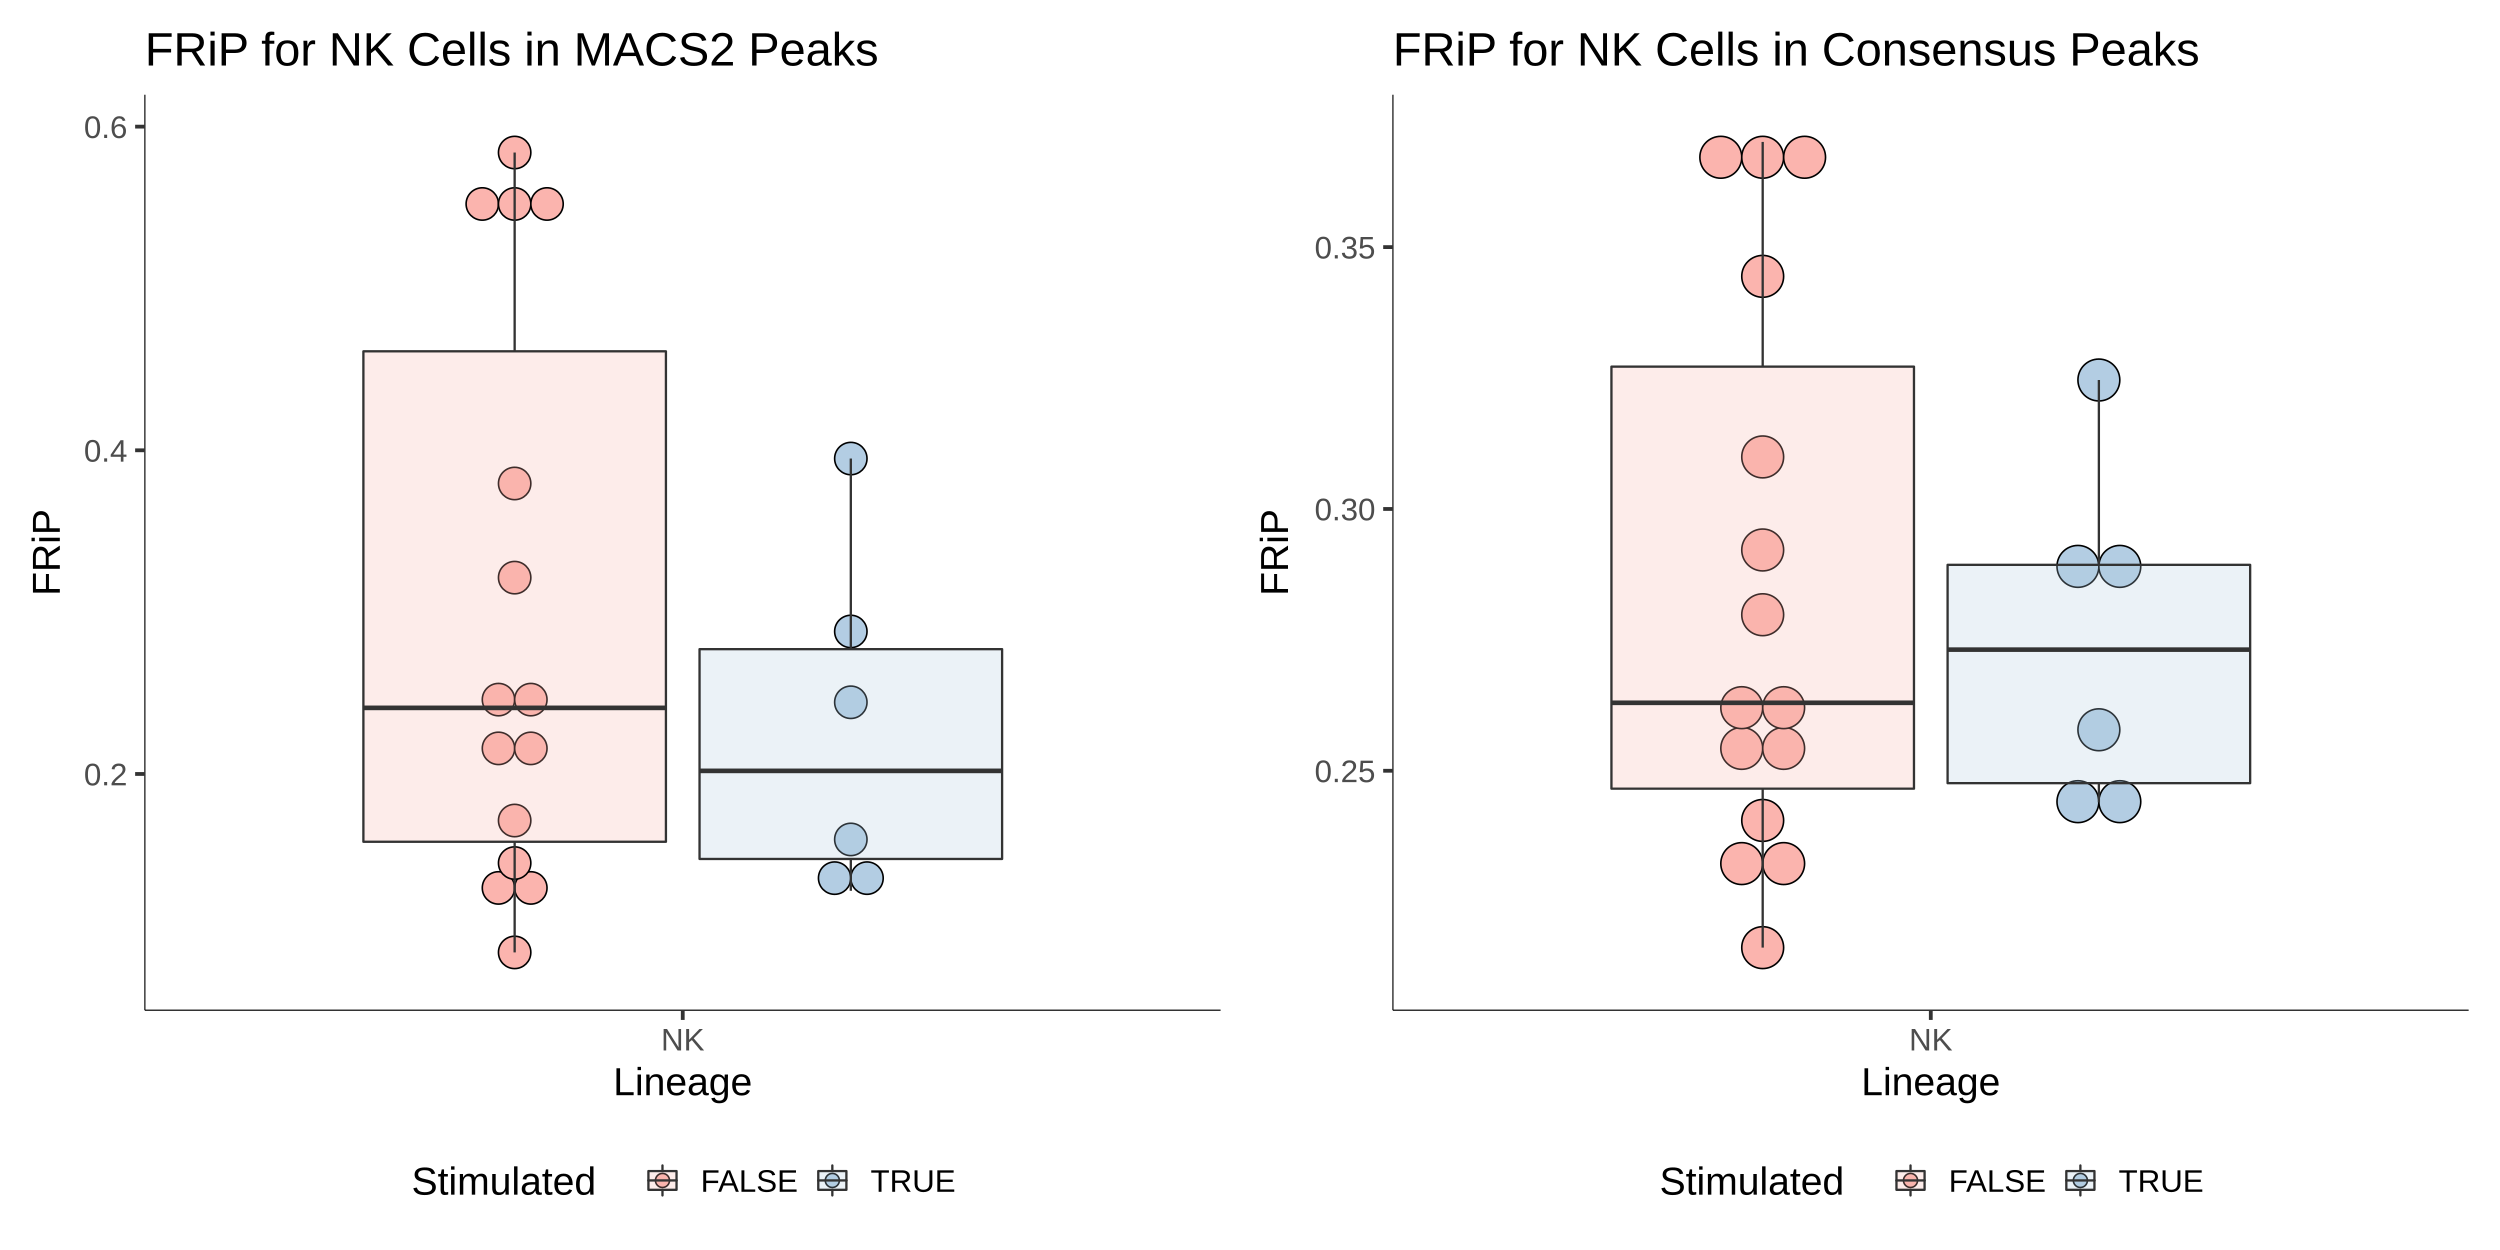
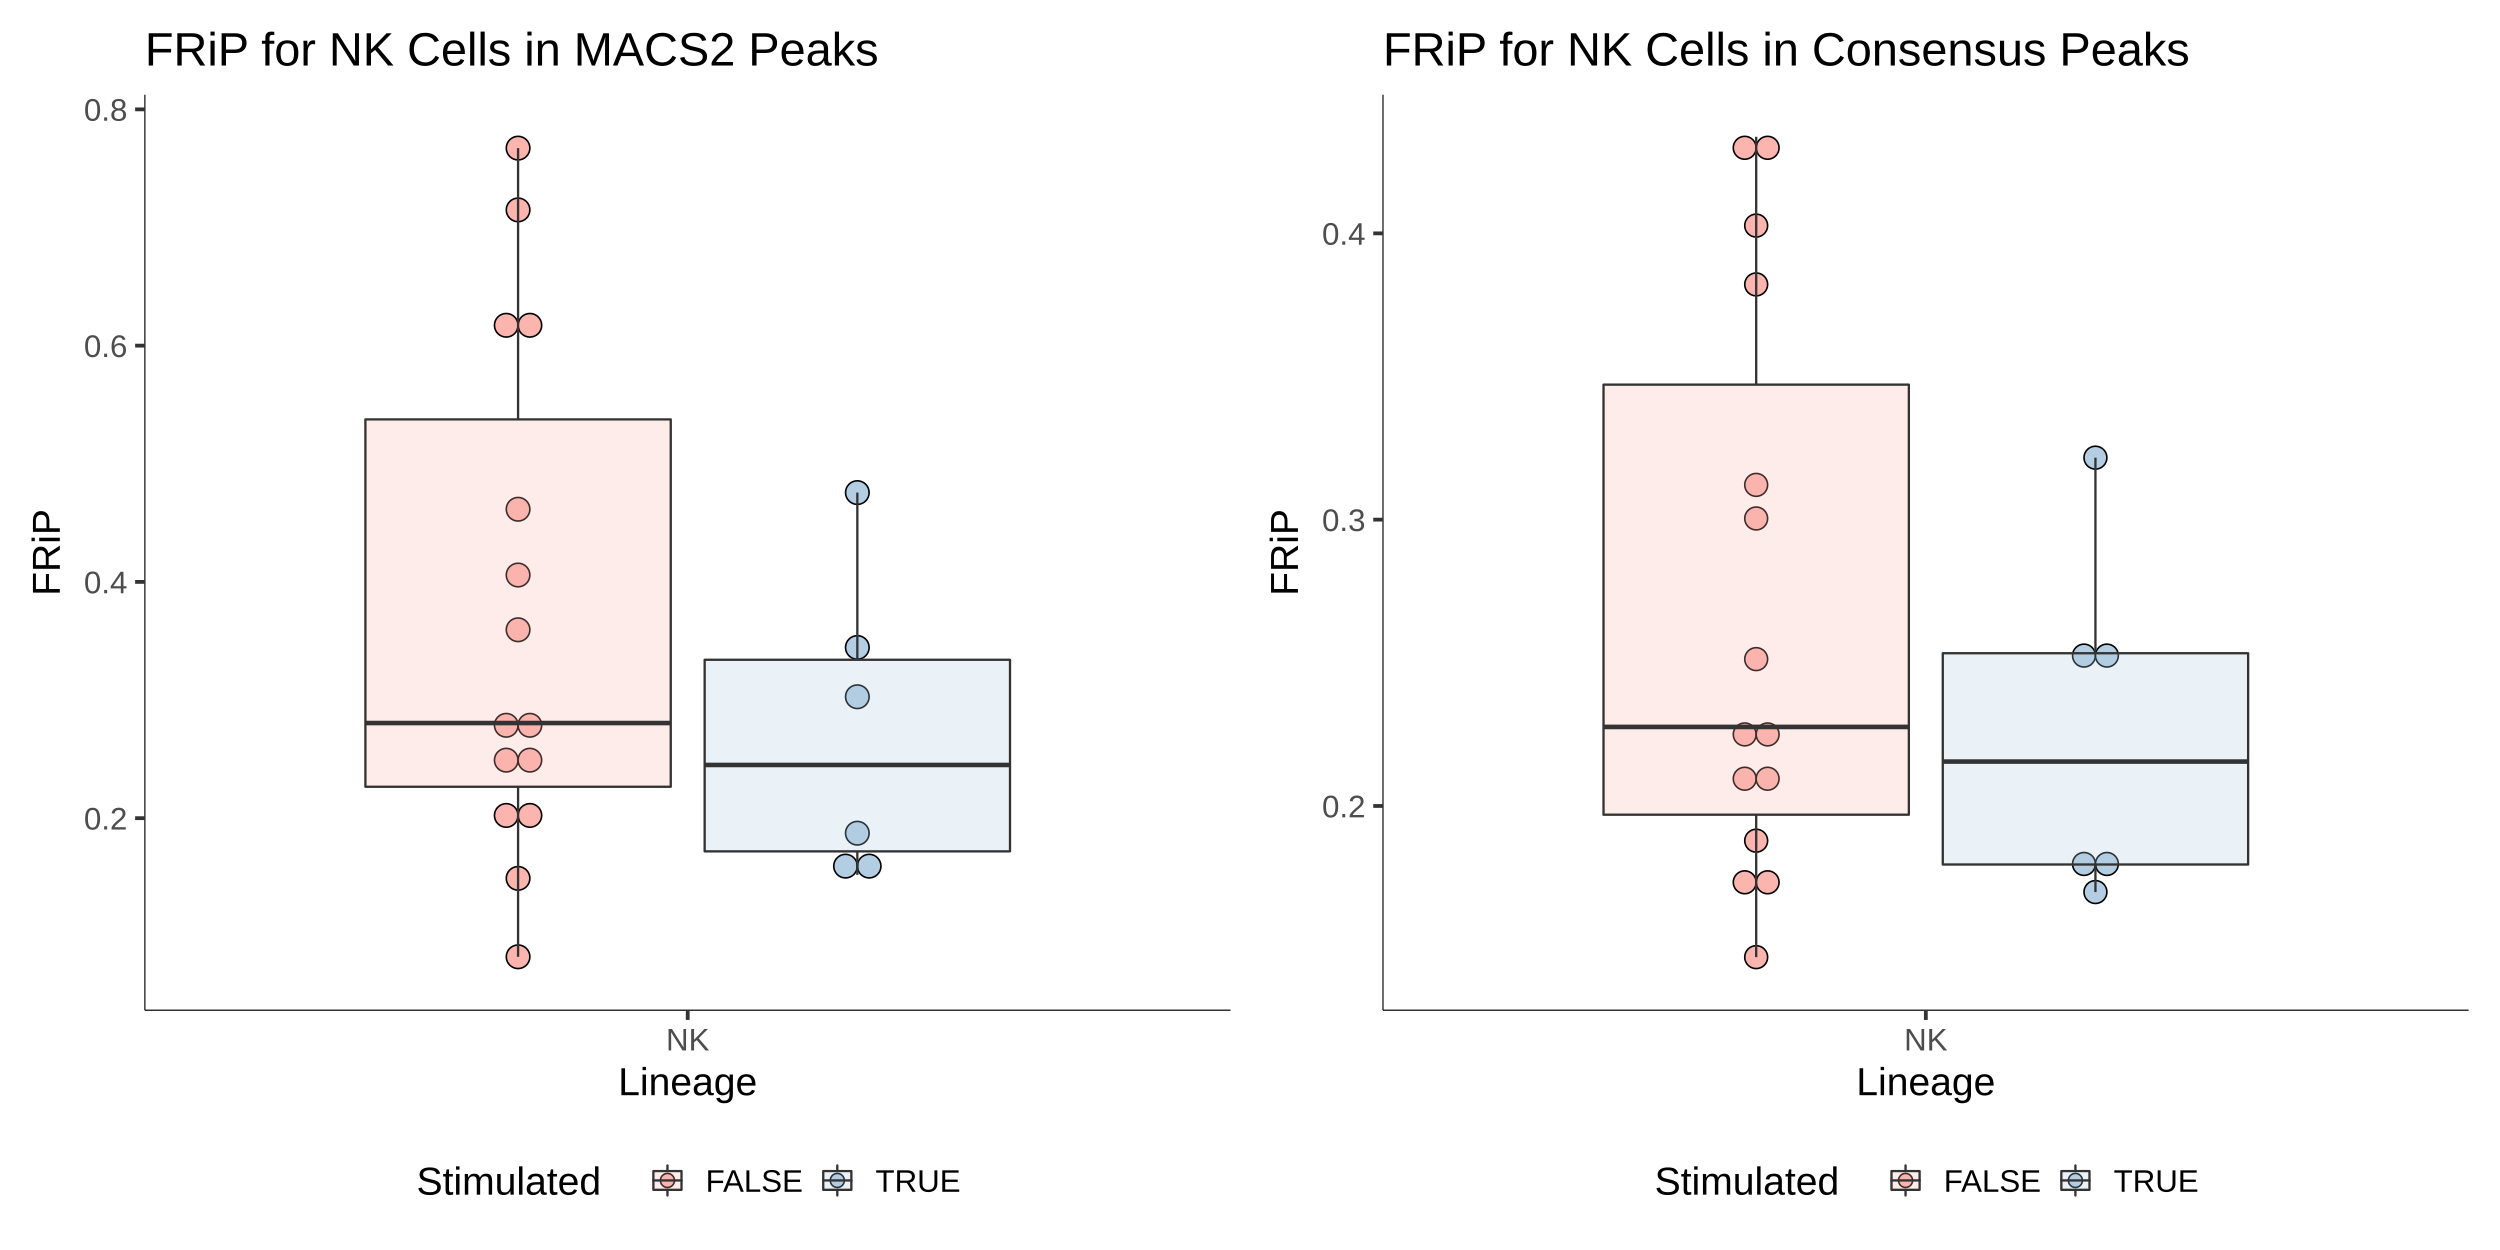
<svg xmlns="http://www.w3.org/2000/svg" class="svglite" width="1152.00pt" height="576.00pt" viewBox="0 0 1152.00 576.00">
  <defs>
    <style type="text/css">
    .svglite line, .svglite polyline, .svglite polygon, .svglite path, .svglite rect, .svglite circle {
      fill: none;
      stroke: #000000;
      stroke-linecap: round;
      stroke-linejoin: round;
      stroke-miterlimit: 10.00;
    }
  </style>
  </defs>
  <rect width="100%" height="100%" style="stroke: none; fill: #FFFFFF;" />
  <defs>
    <clipPath id="cpMC4wMHwxMTUyLjAwfDAuMDB8NTc2LjAw">
      <rect x="0.00" y="0.00" width="1152.00" height="576.00" />
    </clipPath>
  </defs>
  <g clip-path="url(#cpMC4wMHwxMTUyLjAwfDAuMDB8NTc2LjAw)">
    <rect x="-0" y="0.00" width="1152.00" height="576.00" style="stroke-width: 1.07; stroke: #FFFFFF; fill: #FFFFFF;" />
  </g>
  <defs>
-     <clipPath id="cpNS40OHw1NzEuNDJ8NS40OHw1NzAuNTI=">
-       <rect x="5.48" y="5.48" width="565.94" height="565.04" />
+     <clipPath id="cpNS40OHw1NzYuMDB8NS40OHw1NzAuNTI=">
+       <rect x="5.48" y="5.48" width="570.52" height="565.04" />
    </clipPath>
  </defs>
-   <g clip-path="url(#cpNS40OHw1NzEuNDJ8NS40OHw1NzAuNTI=)">
-     <rect x="5.48" y="5.48" width="565.94" height="565.04" style="stroke-width: 1.75; stroke: #FFFFFF; fill: #FFFFFF;" />
+   <g clip-path="url(#cpNS40OHw1NzYuMDB8NS40OHw1NzAuNTI=)">
+     <rect x="5.48" y="5.48" width="570.52" height="565.04" style="stroke-width: 1.75; stroke: #FFFFFF; fill: #FFFFFF;" />
  </g>
  <g clip-path="url(#cpMC4wMHwxMTUyLjAwfDAuMDB8NTc2LjAw)">
</g>
  <defs>
-     <clipPath id="cpNjYuNzZ8NTYyLjQ1fDQzLjY0fDQ2NS41MA==">
-       <rect x="66.76" y="43.64" width="495.70" height="421.86" />
+     <clipPath id="cpNjYuNzZ8NTY3LjAzfDQzLjY0fDQ2NS41MA==">
+       <rect x="66.76" y="43.64" width="500.28" height="421.86" />
    </clipPath>
  </defs>
-   <g clip-path="url(#cpNjYuNzZ8NTYyLjQ1fDQzLjY0fDQ2NS41MA==)">
-     <rect x="66.76" y="43.64" width="495.70" height="421.86" style="stroke-width: 1.75; stroke: none; fill: #FFFFFF;" />
-     <circle cx="237.15" cy="438.87" r="7.46" style="stroke-width: 0.75; fill: #FBB4AE;" />
-     <circle cx="229.70" cy="409.15" r="7.46" style="stroke-width: 0.75; fill: #FBB4AE;" />
-     <circle cx="244.61" cy="409.15" r="7.46" style="stroke-width: 0.75; fill: #FBB4AE;" />
-     <circle cx="237.15" cy="397.69" r="7.46" style="stroke-width: 0.75; fill: #FBB4AE;" />
-     <circle cx="237.15" cy="378.10" r="7.46" style="stroke-width: 0.75; fill: #FBB4AE;" />
-     <circle cx="229.70" cy="344.85" r="7.46" style="stroke-width: 0.75; fill: #FBB4AE;" />
-     <circle cx="244.61" cy="344.85" r="7.46" style="stroke-width: 0.75; fill: #FBB4AE;" />
-     <circle cx="229.70" cy="322.38" r="7.46" style="stroke-width: 0.75; fill: #FBB4AE;" />
-     <circle cx="244.61" cy="322.38" r="7.46" style="stroke-width: 0.75; fill: #FBB4AE;" />
-     <circle cx="237.15" cy="266.17" r="7.46" style="stroke-width: 0.75; fill: #FBB4AE;" />
-     <circle cx="237.15" cy="222.79" r="7.46" style="stroke-width: 0.75; fill: #FBB4AE;" />
-     <circle cx="222.24" cy="93.99" r="7.46" style="stroke-width: 0.75; fill: #FBB4AE;" />
-     <circle cx="237.15" cy="93.99" r="7.46" style="stroke-width: 0.75; fill: #FBB4AE;" />
-     <circle cx="252.07" cy="93.99" r="7.46" style="stroke-width: 0.75; fill: #FBB4AE;" />
-     <circle cx="237.15" cy="70.28" r="7.46" style="stroke-width: 0.75; fill: #FBB4AE;" />
-     <circle cx="384.60" cy="404.64" r="7.46" style="stroke-width: 0.75; fill: #B3CDE3;" />
-     <circle cx="399.52" cy="404.64" r="7.46" style="stroke-width: 0.75; fill: #B3CDE3;" />
-     <circle cx="392.06" cy="386.81" r="7.46" style="stroke-width: 0.75; fill: #B3CDE3;" />
-     <circle cx="392.06" cy="323.61" r="7.46" style="stroke-width: 0.75; fill: #B3CDE3;" />
-     <circle cx="392.06" cy="290.97" r="7.46" style="stroke-width: 0.75; fill: #B3CDE3;" />
-     <circle cx="392.06" cy="211.30" r="7.46" style="stroke-width: 0.75; fill: #B3CDE3;" />
-     <line x1="237.15" y1="161.89" x2="237.15" y2="70.28" style="stroke-width: 1.07; stroke: #333333; stroke-linecap: butt;" />
-     <line x1="237.15" y1="387.89" x2="237.15" y2="438.87" style="stroke-width: 1.07; stroke: #333333; stroke-linecap: butt;" />
-     <polygon points="167.45,161.89 167.45,387.89 306.86,387.89 306.86,161.89 167.45,161.89 " style="stroke-width: 1.07; stroke: #333333; fill: #FBB4AE; fill-opacity: 0.25;" />
-     <line x1="167.45" y1="326.18" x2="306.86" y2="326.18" style="stroke-width: 2.13; stroke: #333333; stroke-linecap: butt;" />
-     <line x1="392.06" y1="299.13" x2="392.06" y2="211.30" style="stroke-width: 1.07; stroke: #333333; stroke-linecap: butt;" />
-     <line x1="392.06" y1="395.80" x2="392.06" y2="410.47" style="stroke-width: 1.07; stroke: #333333; stroke-linecap: butt;" />
-     <polygon points="322.35,299.13 322.35,395.80 461.77,395.80 461.77,299.13 322.35,299.13 " style="stroke-width: 1.07; stroke: #333333; fill: #B3CDE3; fill-opacity: 0.25;" />
-     <line x1="322.35" y1="355.21" x2="461.77" y2="355.21" style="stroke-width: 2.13; stroke: #333333; stroke-linecap: butt;" />
+   <g clip-path="url(#cpNjYuNzZ8NTY3LjAzfDQzLjY0fDQ2NS41MA==)">
+     <rect x="66.76" y="43.64" width="500.28" height="421.86" style="stroke-width: 1.75; stroke: none; fill: #FFFFFF;" />
+     <circle cx="238.73" cy="440.88" r="5.44" style="stroke-width: 0.75; fill: #FBB4AE;" />
+     <circle cx="238.73" cy="404.75" r="5.44" style="stroke-width: 0.75; fill: #FBB4AE;" />
+     <circle cx="233.28" cy="375.75" r="5.44" style="stroke-width: 0.75; fill: #FBB4AE;" />
+     <circle cx="244.17" cy="375.75" r="5.44" style="stroke-width: 0.75; fill: #FBB4AE;" />
+     <circle cx="233.28" cy="350.28" r="5.44" style="stroke-width: 0.75; fill: #FBB4AE;" />
+     <circle cx="244.17" cy="350.28" r="5.44" style="stroke-width: 0.75; fill: #FBB4AE;" />
+     <circle cx="233.28" cy="334.21" r="5.44" style="stroke-width: 0.75; fill: #FBB4AE;" />
+     <circle cx="244.17" cy="334.21" r="5.44" style="stroke-width: 0.75; fill: #FBB4AE;" />
+     <circle cx="238.73" cy="290.20" r="5.44" style="stroke-width: 0.75; fill: #FBB4AE;" />
+     <circle cx="238.73" cy="264.97" r="5.44" style="stroke-width: 0.75; fill: #FBB4AE;" />
+     <circle cx="238.73" cy="234.66" r="5.44" style="stroke-width: 0.75; fill: #FBB4AE;" />
+     <circle cx="233.28" cy="149.89" r="5.44" style="stroke-width: 0.75; fill: #FBB4AE;" />
+     <circle cx="244.17" cy="149.89" r="5.44" style="stroke-width: 0.75; fill: #FBB4AE;" />
+     <circle cx="238.73" cy="96.72" r="5.44" style="stroke-width: 0.75; fill: #FBB4AE;" />
+     <circle cx="238.73" cy="68.26" r="5.44" style="stroke-width: 0.75; fill: #FBB4AE;" />
+     <circle cx="389.62" cy="399.11" r="5.44" style="stroke-width: 0.75; fill: #B3CDE3;" />
+     <circle cx="400.51" cy="399.11" r="5.44" style="stroke-width: 0.75; fill: #B3CDE3;" />
+     <circle cx="395.06" cy="383.94" r="5.44" style="stroke-width: 0.75; fill: #B3CDE3;" />
+     <circle cx="395.06" cy="321.06" r="5.44" style="stroke-width: 0.75; fill: #B3CDE3;" />
+     <circle cx="395.06" cy="298.35" r="5.44" style="stroke-width: 0.75; fill: #B3CDE3;" />
+     <circle cx="395.06" cy="226.99" r="5.44" style="stroke-width: 0.75; fill: #B3CDE3;" />
+     <line x1="238.73" y1="193.26" x2="238.73" y2="68.26" style="stroke-width: 1.07; stroke: #333333; stroke-linecap: butt;" />
+     <line x1="238.73" y1="362.53" x2="238.73" y2="440.88" style="stroke-width: 1.07; stroke: #333333; stroke-linecap: butt;" />
+     <polygon points="168.38,193.26 168.38,362.53 309.08,362.53 309.08,193.26 168.38,193.26 " style="stroke-width: 1.07; stroke: #333333; fill: #FBB4AE; fill-opacity: 0.25;" />
+     <line x1="168.38" y1="333.17" x2="309.08" y2="333.17" style="stroke-width: 2.13; stroke: #333333; stroke-linecap: butt;" />
+     <line x1="395.06" y1="304.02" x2="395.06" y2="226.99" style="stroke-width: 1.07; stroke: #333333; stroke-linecap: butt;" />
+     <line x1="395.06" y1="392.30" x2="395.06" y2="403.13" style="stroke-width: 1.07; stroke: #333333; stroke-linecap: butt;" />
+     <polygon points="324.71,304.02 324.71,392.30 465.41,392.30 465.41,304.02 324.71,304.02 " style="stroke-width: 1.07; stroke: #333333; fill: #B3CDE3; fill-opacity: 0.25;" />
+     <line x1="324.71" y1="352.50" x2="465.41" y2="352.50" style="stroke-width: 2.13; stroke: #333333; stroke-linecap: butt;" />
  </g>
  <g clip-path="url(#cpMC4wMHwxMTUyLjAwfDAuMDB8NTc2LjAw)">
    <polyline points="66.76,465.50 66.76,43.64 " style="stroke-width: 0.53; stroke-linecap: butt;" />
-     <text x="58.69" y="361.89" text-anchor="end" style="font-size: 14.40px; fill: #4D4D4D; font-family: Arimo;" textLength="22.89px" lengthAdjust="spacingAndGlyphs">0.2</text>
-     <text x="58.69" y="212.74" text-anchor="end" style="font-size: 14.40px; fill: #4D4D4D; font-family: Arimo;" textLength="22.89px" lengthAdjust="spacingAndGlyphs">0.4</text>
-     <text x="58.69" y="63.60" text-anchor="end" style="font-size: 14.40px; fill: #4D4D4D; font-family: Arimo;" textLength="22.89px" lengthAdjust="spacingAndGlyphs">0.6</text>
-     <polyline points="62.27,356.64 66.76,356.64 " style="stroke-width: 1.75; stroke: #333333; stroke-linecap: butt;" />
-     <polyline points="62.27,207.50 66.76,207.50 " style="stroke-width: 1.75; stroke: #333333; stroke-linecap: butt;" />
-     <polyline points="62.27,58.35 66.76,58.35 " style="stroke-width: 1.75; stroke: #333333; stroke-linecap: butt;" />
-     <polyline points="66.76,465.50 562.45,465.50 " style="stroke-width: 0.53; stroke-linecap: butt;" />
-     <polyline points="314.61,469.98 314.61,465.50 " style="stroke-width: 1.75; stroke: #333333; stroke-linecap: butt;" />
-     <text x="314.61" y="484.06" text-anchor="middle" style="font-size: 14.40px; fill: #4D4D4D; font-family: Arimo;" textLength="20.20px" lengthAdjust="spacingAndGlyphs">NK</text>
-     <text x="314.61" y="504.66" text-anchor="middle" style="font-size: 18.00px; font-family: Arimo;" textLength="71.04px" lengthAdjust="spacingAndGlyphs">Lineage</text>
+     <text x="58.69" y="382.25" text-anchor="end" style="font-size: 14.40px; fill: #4D4D4D; font-family: Arimo;" textLength="22.89px" lengthAdjust="spacingAndGlyphs">0.2</text>
+     <text x="58.69" y="273.38" text-anchor="end" style="font-size: 14.40px; fill: #4D4D4D; font-family: Arimo;" textLength="22.89px" lengthAdjust="spacingAndGlyphs">0.4</text>
+     <text x="58.69" y="164.51" text-anchor="end" style="font-size: 14.40px; fill: #4D4D4D; font-family: Arimo;" textLength="22.89px" lengthAdjust="spacingAndGlyphs">0.6</text>
+     <text x="58.69" y="55.64" text-anchor="end" style="font-size: 14.40px; fill: #4D4D4D; font-family: Arimo;" textLength="22.89px" lengthAdjust="spacingAndGlyphs">0.8</text>
+     <polyline points="62.27,377.01 66.76,377.01 " style="stroke-width: 1.75; stroke: #333333; stroke-linecap: butt;" />
+     <polyline points="62.27,268.13 66.76,268.13 " style="stroke-width: 1.75; stroke: #333333; stroke-linecap: butt;" />
+     <polyline points="62.27,159.26 66.76,159.26 " style="stroke-width: 1.75; stroke: #333333; stroke-linecap: butt;" />
+     <polyline points="62.27,50.39 66.76,50.39 " style="stroke-width: 1.75; stroke: #333333; stroke-linecap: butt;" />
+     <polyline points="66.76,465.50 567.03,465.50 " style="stroke-width: 0.53; stroke-linecap: butt;" />
+     <polyline points="316.90,469.98 316.90,465.50 " style="stroke-width: 1.75; stroke: #333333; stroke-linecap: butt;" />
+     <text x="316.90" y="484.06" text-anchor="middle" style="font-size: 14.40px; fill: #4D4D4D; font-family: Arimo;" textLength="20.20px" lengthAdjust="spacingAndGlyphs">NK</text>
+     <text x="316.90" y="504.66" text-anchor="middle" style="font-size: 18.00px; font-family: Arimo;" textLength="71.04px" lengthAdjust="spacingAndGlyphs">Lineage</text>
    <text transform="translate(27.57,254.57) rotate(-90)" text-anchor="middle" style="font-size: 18.00px; font-family: Arimo;" textLength="38.72px" lengthAdjust="spacingAndGlyphs">FRiP</text>
-     <rect x="180.68" y="526.34" width="267.85" height="35.21" style="stroke-width: 1.75; stroke: none; fill: #FFFFFF;" />
-     <text x="189.65" y="550.51" style="font-size: 18.00px; font-family: Arimo;" textLength="98.01px" lengthAdjust="spacingAndGlyphs">Stimulated</text>
-     <rect x="296.63" y="535.31" width="17.28" height="17.28" style="stroke-width: 1.75; stroke: none; fill: #FFFFFF;" />
-     <circle cx="305.27" cy="543.95" r="3.24" style="stroke-width: 0.75; fill: #FBB4AE;" />
-     <polyline points="305.27,550.86 305.27,548.27 " style="stroke-width: 1.07; stroke: #333333;" />
-     <polyline points="305.27,539.63 305.27,537.04 " style="stroke-width: 1.07; stroke: #333333;" />
-     <rect x="298.79" y="539.63" width="12.96" height="8.64" style="stroke-width: 1.07; stroke: #333333; fill: #FBB4AE; fill-opacity: 0.25;" />
-     <polyline points="298.79,543.95 311.75,543.95 " style="stroke-width: 1.07; stroke: #333333;" />
-     <rect x="374.90" y="535.31" width="17.28" height="17.28" style="stroke-width: 1.75; stroke: none; fill: #FFFFFF;" />
-     <circle cx="383.54" cy="543.95" r="3.24" style="stroke-width: 0.75; fill: #B3CDE3;" />
-     <polyline points="383.54,550.86 383.54,548.27 " style="stroke-width: 1.07; stroke: #333333;" />
-     <polyline points="383.54,539.63 383.54,537.04 " style="stroke-width: 1.07; stroke: #333333;" />
-     <rect x="377.06" y="539.63" width="12.96" height="8.64" style="stroke-width: 1.07; stroke: #333333; fill: #B3CDE3; fill-opacity: 0.25;" />
-     <polyline points="377.06,543.95 390.02,543.95 " style="stroke-width: 1.07; stroke: #333333;" />
-     <text x="322.87" y="549.19" style="font-size: 14.40px; font-family: Arimo;" textLength="43.06px" lengthAdjust="spacingAndGlyphs">FALSE</text>
-     <text x="401.14" y="549.19" style="font-size: 14.40px; font-family: Arimo;" textLength="38.42px" lengthAdjust="spacingAndGlyphs">TRUE</text>
+     <rect x="182.97" y="526.34" width="267.85" height="35.21" style="stroke-width: 1.75; stroke: none; fill: #FFFFFF;" />
+     <text x="191.94" y="550.51" style="font-size: 18.00px; font-family: Arimo;" textLength="98.01px" lengthAdjust="spacingAndGlyphs">Stimulated</text>
+     <rect x="298.92" y="535.31" width="17.28" height="17.28" style="stroke-width: 1.75; stroke: none; fill: #FFFFFF;" />
+     <circle cx="307.56" cy="543.95" r="3.24" style="stroke-width: 0.75; fill: #FBB4AE;" />
+     <polyline points="307.56,550.86 307.56,548.27 " style="stroke-width: 1.07; stroke: #333333;" />
+     <polyline points="307.56,539.63 307.56,537.04 " style="stroke-width: 1.07; stroke: #333333;" />
+     <rect x="301.08" y="539.63" width="12.96" height="8.64" style="stroke-width: 1.07; stroke: #333333; fill: #FBB4AE; fill-opacity: 0.25;" />
+     <polyline points="301.08,543.95 314.04,543.95 " style="stroke-width: 1.07; stroke: #333333;" />
+     <rect x="377.19" y="535.31" width="17.28" height="17.28" style="stroke-width: 1.75; stroke: none; fill: #FFFFFF;" />
+     <circle cx="385.83" cy="543.95" r="3.24" style="stroke-width: 0.75; fill: #B3CDE3;" />
+     <polyline points="385.83,550.86 385.83,548.27 " style="stroke-width: 1.07; stroke: #333333;" />
+     <polyline points="385.83,539.63 385.83,537.04 " style="stroke-width: 1.07; stroke: #333333;" />
+     <rect x="379.35" y="539.63" width="12.96" height="8.64" style="stroke-width: 1.07; stroke: #333333; fill: #B3CDE3; fill-opacity: 0.25;" />
+     <polyline points="379.35,543.95 392.31,543.95 " style="stroke-width: 1.07; stroke: #333333;" />
+     <text x="325.16" y="549.19" style="font-size: 14.40px; font-family: Arimo;" textLength="43.06px" lengthAdjust="spacingAndGlyphs">FALSE</text>
+     <text x="403.43" y="549.19" style="font-size: 14.40px; font-family: Arimo;" textLength="38.42px" lengthAdjust="spacingAndGlyphs">TRUE</text>
    <text x="66.76" y="30.19" style="font-size: 21.60px; font-family: Arimo;" textLength="356.97px" lengthAdjust="spacingAndGlyphs">FRiP for NK Cells in MACS2 Peaks</text>
  </g>
  <defs>
-     <clipPath id="cpNTcxLjQyfDExNDYuNTJ8NS40OHw1NzAuNTI=">
-       <rect x="571.42" y="5.48" width="575.10" height="565.04" />
+     <clipPath id="cpNTc2LjAwfDExNDYuNTJ8NS40OHw1NzAuNTI=">
+       <rect x="576.00" y="5.48" width="570.52" height="565.04" />
    </clipPath>
  </defs>
-   <g clip-path="url(#cpNTcxLjQyfDExNDYuNTJ8NS40OHw1NzAuNTI=)">
-     <rect x="571.42" y="5.48" width="575.10" height="565.04" style="stroke-width: 1.75; stroke: #FFFFFF; fill: #FFFFFF;" />
+   <g clip-path="url(#cpNTc2LjAwfDExNDYuNTJ8NS40OHw1NzAuNTI=)">
+     <rect x="576.00" y="5.48" width="570.52" height="565.04" style="stroke-width: 1.75; stroke: #FFFFFF; fill: #FFFFFF;" />
  </g>
  <g clip-path="url(#cpMC4wMHwxMTUyLjAwfDAuMDB8NTc2LjAw)">
</g>
  <defs>
-     <clipPath id="cpNjQxLjg2fDExMzcuNTV8NDMuNjR8NDY1LjUw">
-       <rect x="641.86" y="43.64" width="495.70" height="421.86" />
+     <clipPath id="cpNjM3LjI4fDExMzcuNTV8NDMuNjR8NDY1LjUw">
+       <rect x="637.28" y="43.64" width="500.28" height="421.86" />
    </clipPath>
  </defs>
-   <g clip-path="url(#cpNjQxLjg2fDExMzcuNTV8NDMuNjR8NDY1LjUw)">
-     <rect x="641.86" y="43.64" width="495.70" height="421.86" style="stroke-width: 1.75; stroke: none; fill: #FFFFFF;" />
-     <circle cx="812.25" cy="436.67" r="9.65" style="stroke-width: 0.75; fill: #FBB4AE;" />
-     <circle cx="802.60" cy="397.94" r="9.65" style="stroke-width: 0.75; fill: #FBB4AE;" />
-     <circle cx="821.91" cy="397.94" r="9.65" style="stroke-width: 0.75; fill: #FBB4AE;" />
-     <circle cx="812.25" cy="378.06" r="9.65" style="stroke-width: 0.75; fill: #FBB4AE;" />
-     <circle cx="802.60" cy="344.85" r="9.65" style="stroke-width: 0.75; fill: #FBB4AE;" />
-     <circle cx="821.91" cy="344.85" r="9.65" style="stroke-width: 0.75; fill: #FBB4AE;" />
-     <circle cx="802.60" cy="326.10" r="9.65" style="stroke-width: 0.75; fill: #FBB4AE;" />
-     <circle cx="821.91" cy="326.10" r="9.65" style="stroke-width: 0.75; fill: #FBB4AE;" />
-     <circle cx="812.25" cy="283.27" r="9.65" style="stroke-width: 0.75; fill: #FBB4AE;" />
-     <circle cx="812.25" cy="253.43" r="9.65" style="stroke-width: 0.75; fill: #FBB4AE;" />
-     <circle cx="812.25" cy="210.55" r="9.65" style="stroke-width: 0.75; fill: #FBB4AE;" />
-     <circle cx="812.25" cy="127.34" r="9.65" style="stroke-width: 0.75; fill: #FBB4AE;" />
-     <circle cx="792.95" cy="72.47" r="9.65" style="stroke-width: 0.75; fill: #FBB4AE;" />
-     <circle cx="812.25" cy="72.47" r="9.65" style="stroke-width: 0.75; fill: #FBB4AE;" />
-     <circle cx="831.56" cy="72.47" r="9.65" style="stroke-width: 0.75; fill: #FBB4AE;" />
-     <circle cx="957.51" cy="369.41" r="9.65" style="stroke-width: 0.75; fill: #B3CDE3;" />
-     <circle cx="976.81" cy="369.41" r="9.65" style="stroke-width: 0.75; fill: #B3CDE3;" />
-     <circle cx="967.16" cy="336.28" r="9.65" style="stroke-width: 0.75; fill: #B3CDE3;" />
-     <circle cx="957.51" cy="260.99" r="9.65" style="stroke-width: 0.75; fill: #B3CDE3;" />
-     <circle cx="976.81" cy="260.99" r="9.65" style="stroke-width: 0.75; fill: #B3CDE3;" />
-     <circle cx="967.16" cy="175.11" r="9.65" style="stroke-width: 0.75; fill: #B3CDE3;" />
-     <line x1="812.25" y1="168.95" x2="812.25" y2="65.39" style="stroke-width: 1.07; stroke: #333333; stroke-linecap: butt;" />
-     <line x1="812.25" y1="363.42" x2="812.25" y2="436.67" style="stroke-width: 1.07; stroke: #333333; stroke-linecap: butt;" />
-     <polygon points="742.55,168.95 742.55,363.42 881.96,363.42 881.96,168.95 742.55,168.95 " style="stroke-width: 1.07; stroke: #333333; fill: #FBB4AE; fill-opacity: 0.25;" />
-     <line x1="742.55" y1="323.85" x2="881.96" y2="323.85" style="stroke-width: 2.13; stroke: #333333; stroke-linecap: butt;" />
-     <line x1="967.16" y1="260.28" x2="967.16" y2="175.11" style="stroke-width: 1.07; stroke: #333333; stroke-linecap: butt;" />
-     <line x1="967.16" y1="360.89" x2="967.16" y2="369.73" style="stroke-width: 1.07; stroke: #333333; stroke-linecap: butt;" />
-     <polygon points="897.45,260.28 897.45,360.89 1036.87,360.89 1036.87,260.28 897.45,260.28 " style="stroke-width: 1.07; stroke: #333333; fill: #B3CDE3; fill-opacity: 0.25;" />
-     <line x1="897.45" y1="299.36" x2="1036.87" y2="299.36" style="stroke-width: 2.13; stroke: #333333; stroke-linecap: butt;" />
+   <g clip-path="url(#cpNjM3LjI4fDExMzcuNTV8NDMuNjR8NDY1LjUw)">
+     <rect x="637.28" y="43.64" width="500.28" height="421.86" style="stroke-width: 1.75; stroke: none; fill: #FFFFFF;" />
+     <circle cx="809.25" cy="441.05" r="5.28" style="stroke-width: 0.75; fill: #FBB4AE;" />
+     <circle cx="803.97" cy="406.56" r="5.28" style="stroke-width: 0.75; fill: #FBB4AE;" />
+     <circle cx="814.52" cy="406.56" r="5.28" style="stroke-width: 0.75; fill: #FBB4AE;" />
+     <circle cx="809.25" cy="387.39" r="5.28" style="stroke-width: 0.75; fill: #FBB4AE;" />
+     <circle cx="803.97" cy="358.84" r="5.28" style="stroke-width: 0.75; fill: #FBB4AE;" />
+     <circle cx="814.52" cy="358.84" r="5.28" style="stroke-width: 0.75; fill: #FBB4AE;" />
+     <circle cx="803.97" cy="338.42" r="5.28" style="stroke-width: 0.75; fill: #FBB4AE;" />
+     <circle cx="814.52" cy="338.42" r="5.28" style="stroke-width: 0.75; fill: #FBB4AE;" />
+     <circle cx="809.25" cy="303.72" r="5.28" style="stroke-width: 0.75; fill: #FBB4AE;" />
+     <circle cx="809.25" cy="238.91" r="5.28" style="stroke-width: 0.75; fill: #FBB4AE;" />
+     <circle cx="809.25" cy="223.43" r="5.28" style="stroke-width: 0.75; fill: #FBB4AE;" />
+     <circle cx="809.25" cy="131.06" r="5.28" style="stroke-width: 0.75; fill: #FBB4AE;" />
+     <circle cx="809.25" cy="103.95" r="5.28" style="stroke-width: 0.75; fill: #FBB4AE;" />
+     <circle cx="803.97" cy="68.10" r="5.28" style="stroke-width: 0.75; fill: #FBB4AE;" />
+     <circle cx="814.52" cy="68.10" r="5.28" style="stroke-width: 0.75; fill: #FBB4AE;" />
+     <circle cx="965.58" cy="411.05" r="5.28" style="stroke-width: 0.75; fill: #B3CDE3;" />
+     <circle cx="960.31" cy="398.11" r="5.28" style="stroke-width: 0.75; fill: #B3CDE3;" />
+     <circle cx="970.86" cy="398.11" r="5.28" style="stroke-width: 0.75; fill: #B3CDE3;" />
+     <circle cx="960.31" cy="302.09" r="5.28" style="stroke-width: 0.75; fill: #B3CDE3;" />
+     <circle cx="970.86" cy="302.09" r="5.28" style="stroke-width: 0.75; fill: #B3CDE3;" />
+     <circle cx="965.58" cy="210.89" r="5.28" style="stroke-width: 0.75; fill: #B3CDE3;" />
+     <line x1="809.25" y1="177.24" x2="809.25" y2="63.05" style="stroke-width: 1.07; stroke: #333333; stroke-linecap: butt;" />
+     <line x1="809.25" y1="375.42" x2="809.25" y2="441.05" style="stroke-width: 1.07; stroke: #333333; stroke-linecap: butt;" />
+     <polygon points="738.90,177.24 738.90,375.42 879.60,375.42 879.60,177.24 738.90,177.24 " style="stroke-width: 1.07; stroke: #333333; fill: #FBB4AE; fill-opacity: 0.25;" />
+     <line x1="738.90" y1="334.97" x2="879.60" y2="334.97" style="stroke-width: 2.13; stroke: #333333; stroke-linecap: butt;" />
+     <line x1="965.58" y1="301.01" x2="965.58" y2="210.89" style="stroke-width: 1.07; stroke: #333333; stroke-linecap: butt;" />
+     <line x1="965.58" y1="398.37" x2="965.58" y2="411.05" style="stroke-width: 1.07; stroke: #333333; stroke-linecap: butt;" />
+     <polygon points="895.23,301.01 895.23,398.37 1035.94,398.37 1035.94,301.01 895.23,301.01 " style="stroke-width: 1.07; stroke: #333333; fill: #B3CDE3; fill-opacity: 0.25;" />
+     <line x1="895.23" y1="350.93" x2="1035.94" y2="350.93" style="stroke-width: 2.13; stroke: #333333; stroke-linecap: butt;" />
  </g>
  <g clip-path="url(#cpMC4wMHwxMTUyLjAwfDAuMDB8NTc2LjAw)">
-     <polyline points="641.86,465.50 641.86,43.64 " style="stroke-width: 0.53; stroke-linecap: butt;" />
-     <text x="633.79" y="360.41" text-anchor="end" style="font-size: 14.40px; fill: #4D4D4D; font-family: Arimo;" textLength="32.05px" lengthAdjust="spacingAndGlyphs">0.25</text>
-     <text x="633.79" y="239.76" text-anchor="end" style="font-size: 14.40px; fill: #4D4D4D; font-family: Arimo;" textLength="32.05px" lengthAdjust="spacingAndGlyphs">0.30</text>
-     <text x="633.79" y="119.11" text-anchor="end" style="font-size: 14.40px; fill: #4D4D4D; font-family: Arimo;" textLength="32.05px" lengthAdjust="spacingAndGlyphs">0.35</text>
-     <polyline points="637.37,355.17 641.86,355.17 " style="stroke-width: 1.75; stroke: #333333; stroke-linecap: butt;" />
-     <polyline points="637.37,234.52 641.86,234.52 " style="stroke-width: 1.75; stroke: #333333; stroke-linecap: butt;" />
-     <polyline points="637.37,113.86 641.86,113.86 " style="stroke-width: 1.75; stroke: #333333; stroke-linecap: butt;" />
-     <polyline points="641.86,465.50 1137.55,465.50 " style="stroke-width: 0.53; stroke-linecap: butt;" />
-     <polyline points="889.71,469.98 889.71,465.50 " style="stroke-width: 1.75; stroke: #333333; stroke-linecap: butt;" />
-     <text x="889.71" y="484.06" text-anchor="middle" style="font-size: 14.40px; fill: #4D4D4D; font-family: Arimo;" textLength="20.20px" lengthAdjust="spacingAndGlyphs">NK</text>
-     <text x="889.71" y="504.66" text-anchor="middle" style="font-size: 18.00px; font-family: Arimo;" textLength="71.04px" lengthAdjust="spacingAndGlyphs">Lineage</text>
-     <text transform="translate(593.51,254.57) rotate(-90)" text-anchor="middle" style="font-size: 18.00px; font-family: Arimo;" textLength="38.72px" lengthAdjust="spacingAndGlyphs">FRiP</text>
-     <rect x="755.78" y="526.34" width="267.85" height="35.21" style="stroke-width: 1.75; stroke: none; fill: #FFFFFF;" />
-     <text x="764.75" y="550.51" style="font-size: 18.00px; font-family: Arimo;" textLength="98.01px" lengthAdjust="spacingAndGlyphs">Stimulated</text>
-     <rect x="871.73" y="535.31" width="17.28" height="17.28" style="stroke-width: 1.75; stroke: none; fill: #FFFFFF;" />
-     <circle cx="880.37" cy="543.95" r="3.24" style="stroke-width: 0.75; fill: #FBB4AE;" />
-     <polyline points="880.37,550.86 880.37,548.27 " style="stroke-width: 1.07; stroke: #333333;" />
-     <polyline points="880.37,539.63 880.37,537.04 " style="stroke-width: 1.07; stroke: #333333;" />
-     <rect x="873.89" y="539.63" width="12.96" height="8.64" style="stroke-width: 1.07; stroke: #333333; fill: #FBB4AE; fill-opacity: 0.25;" />
-     <polyline points="873.89,543.95 886.85,543.95 " style="stroke-width: 1.07; stroke: #333333;" />
-     <rect x="950.00" y="535.31" width="17.28" height="17.28" style="stroke-width: 1.75; stroke: none; fill: #FFFFFF;" />
-     <circle cx="958.64" cy="543.95" r="3.24" style="stroke-width: 0.75; fill: #B3CDE3;" />
-     <polyline points="958.64,550.86 958.64,548.27 " style="stroke-width: 1.07; stroke: #333333;" />
-     <polyline points="958.64,539.63 958.64,537.04 " style="stroke-width: 1.07; stroke: #333333;" />
-     <rect x="952.16" y="539.63" width="12.96" height="8.64" style="stroke-width: 1.07; stroke: #333333; fill: #B3CDE3; fill-opacity: 0.25;" />
-     <polyline points="952.16,543.95 965.12,543.95 " style="stroke-width: 1.07; stroke: #333333;" />
-     <text x="897.97" y="549.19" style="font-size: 14.40px; font-family: Arimo;" textLength="43.06px" lengthAdjust="spacingAndGlyphs">FALSE</text>
-     <text x="976.24" y="549.19" style="font-size: 14.40px; font-family: Arimo;" textLength="38.42px" lengthAdjust="spacingAndGlyphs">TRUE</text>
-     <text x="641.86" y="30.19" style="font-size: 21.60px; font-family: Arimo;" textLength="397.79px" lengthAdjust="spacingAndGlyphs">FRiP for NK Cells in Consensus Peaks</text>
+     <polyline points="637.28,465.50 637.28,43.64 " style="stroke-width: 0.53; stroke-linecap: butt;" />
+     <text x="629.21" y="376.63" text-anchor="end" style="font-size: 14.40px; fill: #4D4D4D; font-family: Arimo;" textLength="22.89px" lengthAdjust="spacingAndGlyphs">0.2</text>
+     <text x="629.21" y="244.70" text-anchor="end" style="font-size: 14.40px; fill: #4D4D4D; font-family: Arimo;" textLength="22.89px" lengthAdjust="spacingAndGlyphs">0.3</text>
+     <text x="629.21" y="112.78" text-anchor="end" style="font-size: 14.40px; fill: #4D4D4D; font-family: Arimo;" textLength="22.89px" lengthAdjust="spacingAndGlyphs">0.4</text>
+     <polyline points="632.79,371.38 637.28,371.38 " style="stroke-width: 1.75; stroke: #333333; stroke-linecap: butt;" />
+     <polyline points="632.79,239.46 637.28,239.46 " style="stroke-width: 1.75; stroke: #333333; stroke-linecap: butt;" />
+     <polyline points="632.79,107.54 637.28,107.54 " style="stroke-width: 1.75; stroke: #333333; stroke-linecap: butt;" />
+     <polyline points="637.28,465.50 1137.55,465.50 " style="stroke-width: 0.53; stroke-linecap: butt;" />
+     <polyline points="887.42,469.98 887.42,465.50 " style="stroke-width: 1.75; stroke: #333333; stroke-linecap: butt;" />
+     <text x="887.42" y="484.06" text-anchor="middle" style="font-size: 14.40px; fill: #4D4D4D; font-family: Arimo;" textLength="20.20px" lengthAdjust="spacingAndGlyphs">NK</text>
+     <text x="887.42" y="504.66" text-anchor="middle" style="font-size: 18.00px; font-family: Arimo;" textLength="71.04px" lengthAdjust="spacingAndGlyphs">Lineage</text>
+     <text transform="translate(598.09,254.57) rotate(-90)" text-anchor="middle" style="font-size: 18.00px; font-family: Arimo;" textLength="38.72px" lengthAdjust="spacingAndGlyphs">FRiP</text>
+     <rect x="753.49" y="526.34" width="267.85" height="35.21" style="stroke-width: 1.75; stroke: none; fill: #FFFFFF;" />
+     <text x="762.46" y="550.51" style="font-size: 18.00px; font-family: Arimo;" textLength="98.01px" lengthAdjust="spacingAndGlyphs">Stimulated</text>
+     <rect x="869.44" y="535.31" width="17.28" height="17.28" style="stroke-width: 1.75; stroke: none; fill: #FFFFFF;" />
+     <circle cx="878.08" cy="543.95" r="3.24" style="stroke-width: 0.75; fill: #FBB4AE;" />
+     <polyline points="878.08,550.86 878.08,548.27 " style="stroke-width: 1.07; stroke: #333333;" />
+     <polyline points="878.08,539.63 878.08,537.04 " style="stroke-width: 1.07; stroke: #333333;" />
+     <rect x="871.60" y="539.63" width="12.96" height="8.64" style="stroke-width: 1.07; stroke: #333333; fill: #FBB4AE; fill-opacity: 0.25;" />
+     <polyline points="871.60,543.95 884.56,543.95 " style="stroke-width: 1.07; stroke: #333333;" />
+     <rect x="947.71" y="535.31" width="17.28" height="17.28" style="stroke-width: 1.75; stroke: none; fill: #FFFFFF;" />
+     <circle cx="956.35" cy="543.95" r="3.24" style="stroke-width: 0.75; fill: #B3CDE3;" />
+     <polyline points="956.35,550.86 956.35,548.27 " style="stroke-width: 1.07; stroke: #333333;" />
+     <polyline points="956.35,539.63 956.35,537.04 " style="stroke-width: 1.07; stroke: #333333;" />
+     <rect x="949.87" y="539.63" width="12.96" height="8.64" style="stroke-width: 1.07; stroke: #333333; fill: #B3CDE3; fill-opacity: 0.25;" />
+     <polyline points="949.87,543.95 962.83,543.95 " style="stroke-width: 1.07; stroke: #333333;" />
+     <text x="895.69" y="549.19" style="font-size: 14.40px; font-family: Arimo;" textLength="43.06px" lengthAdjust="spacingAndGlyphs">FALSE</text>
+     <text x="973.95" y="549.19" style="font-size: 14.40px; font-family: Arimo;" textLength="38.42px" lengthAdjust="spacingAndGlyphs">TRUE</text>
+     <text x="637.28" y="30.19" style="font-size: 21.60px; font-family: Arimo;" textLength="397.79px" lengthAdjust="spacingAndGlyphs">FRiP for NK Cells in Consensus Peaks</text>
  </g>
</svg>
